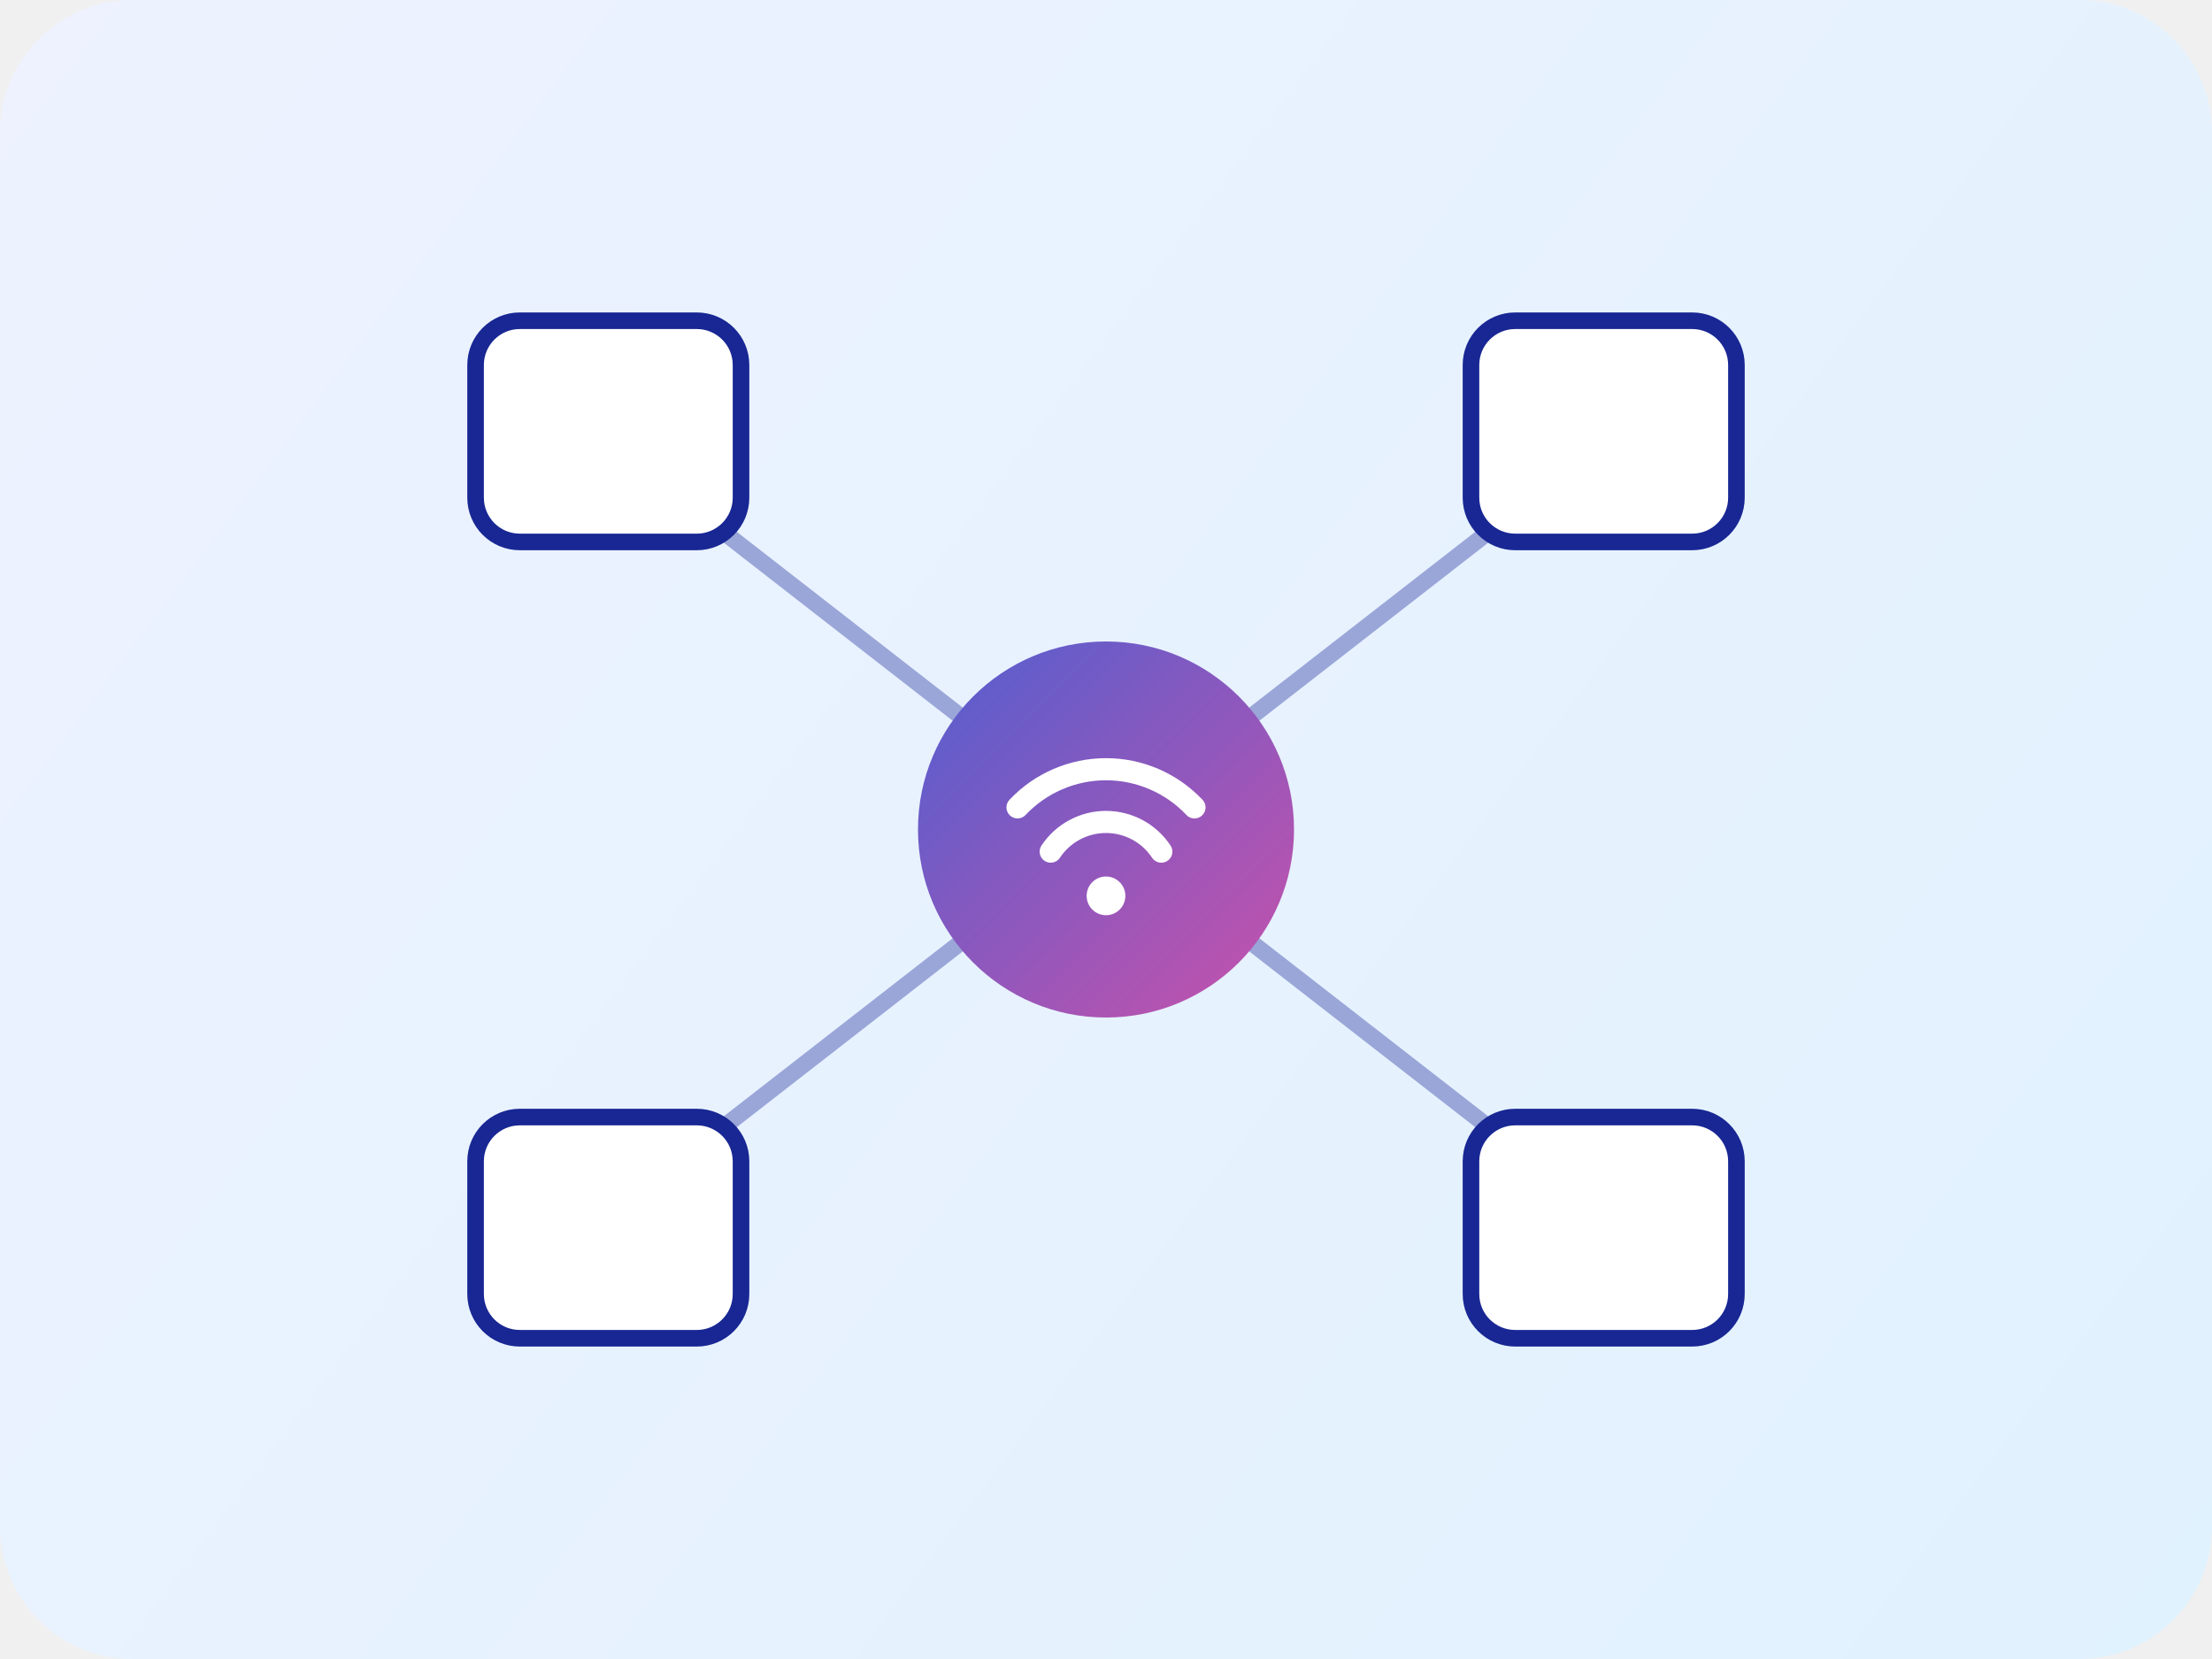
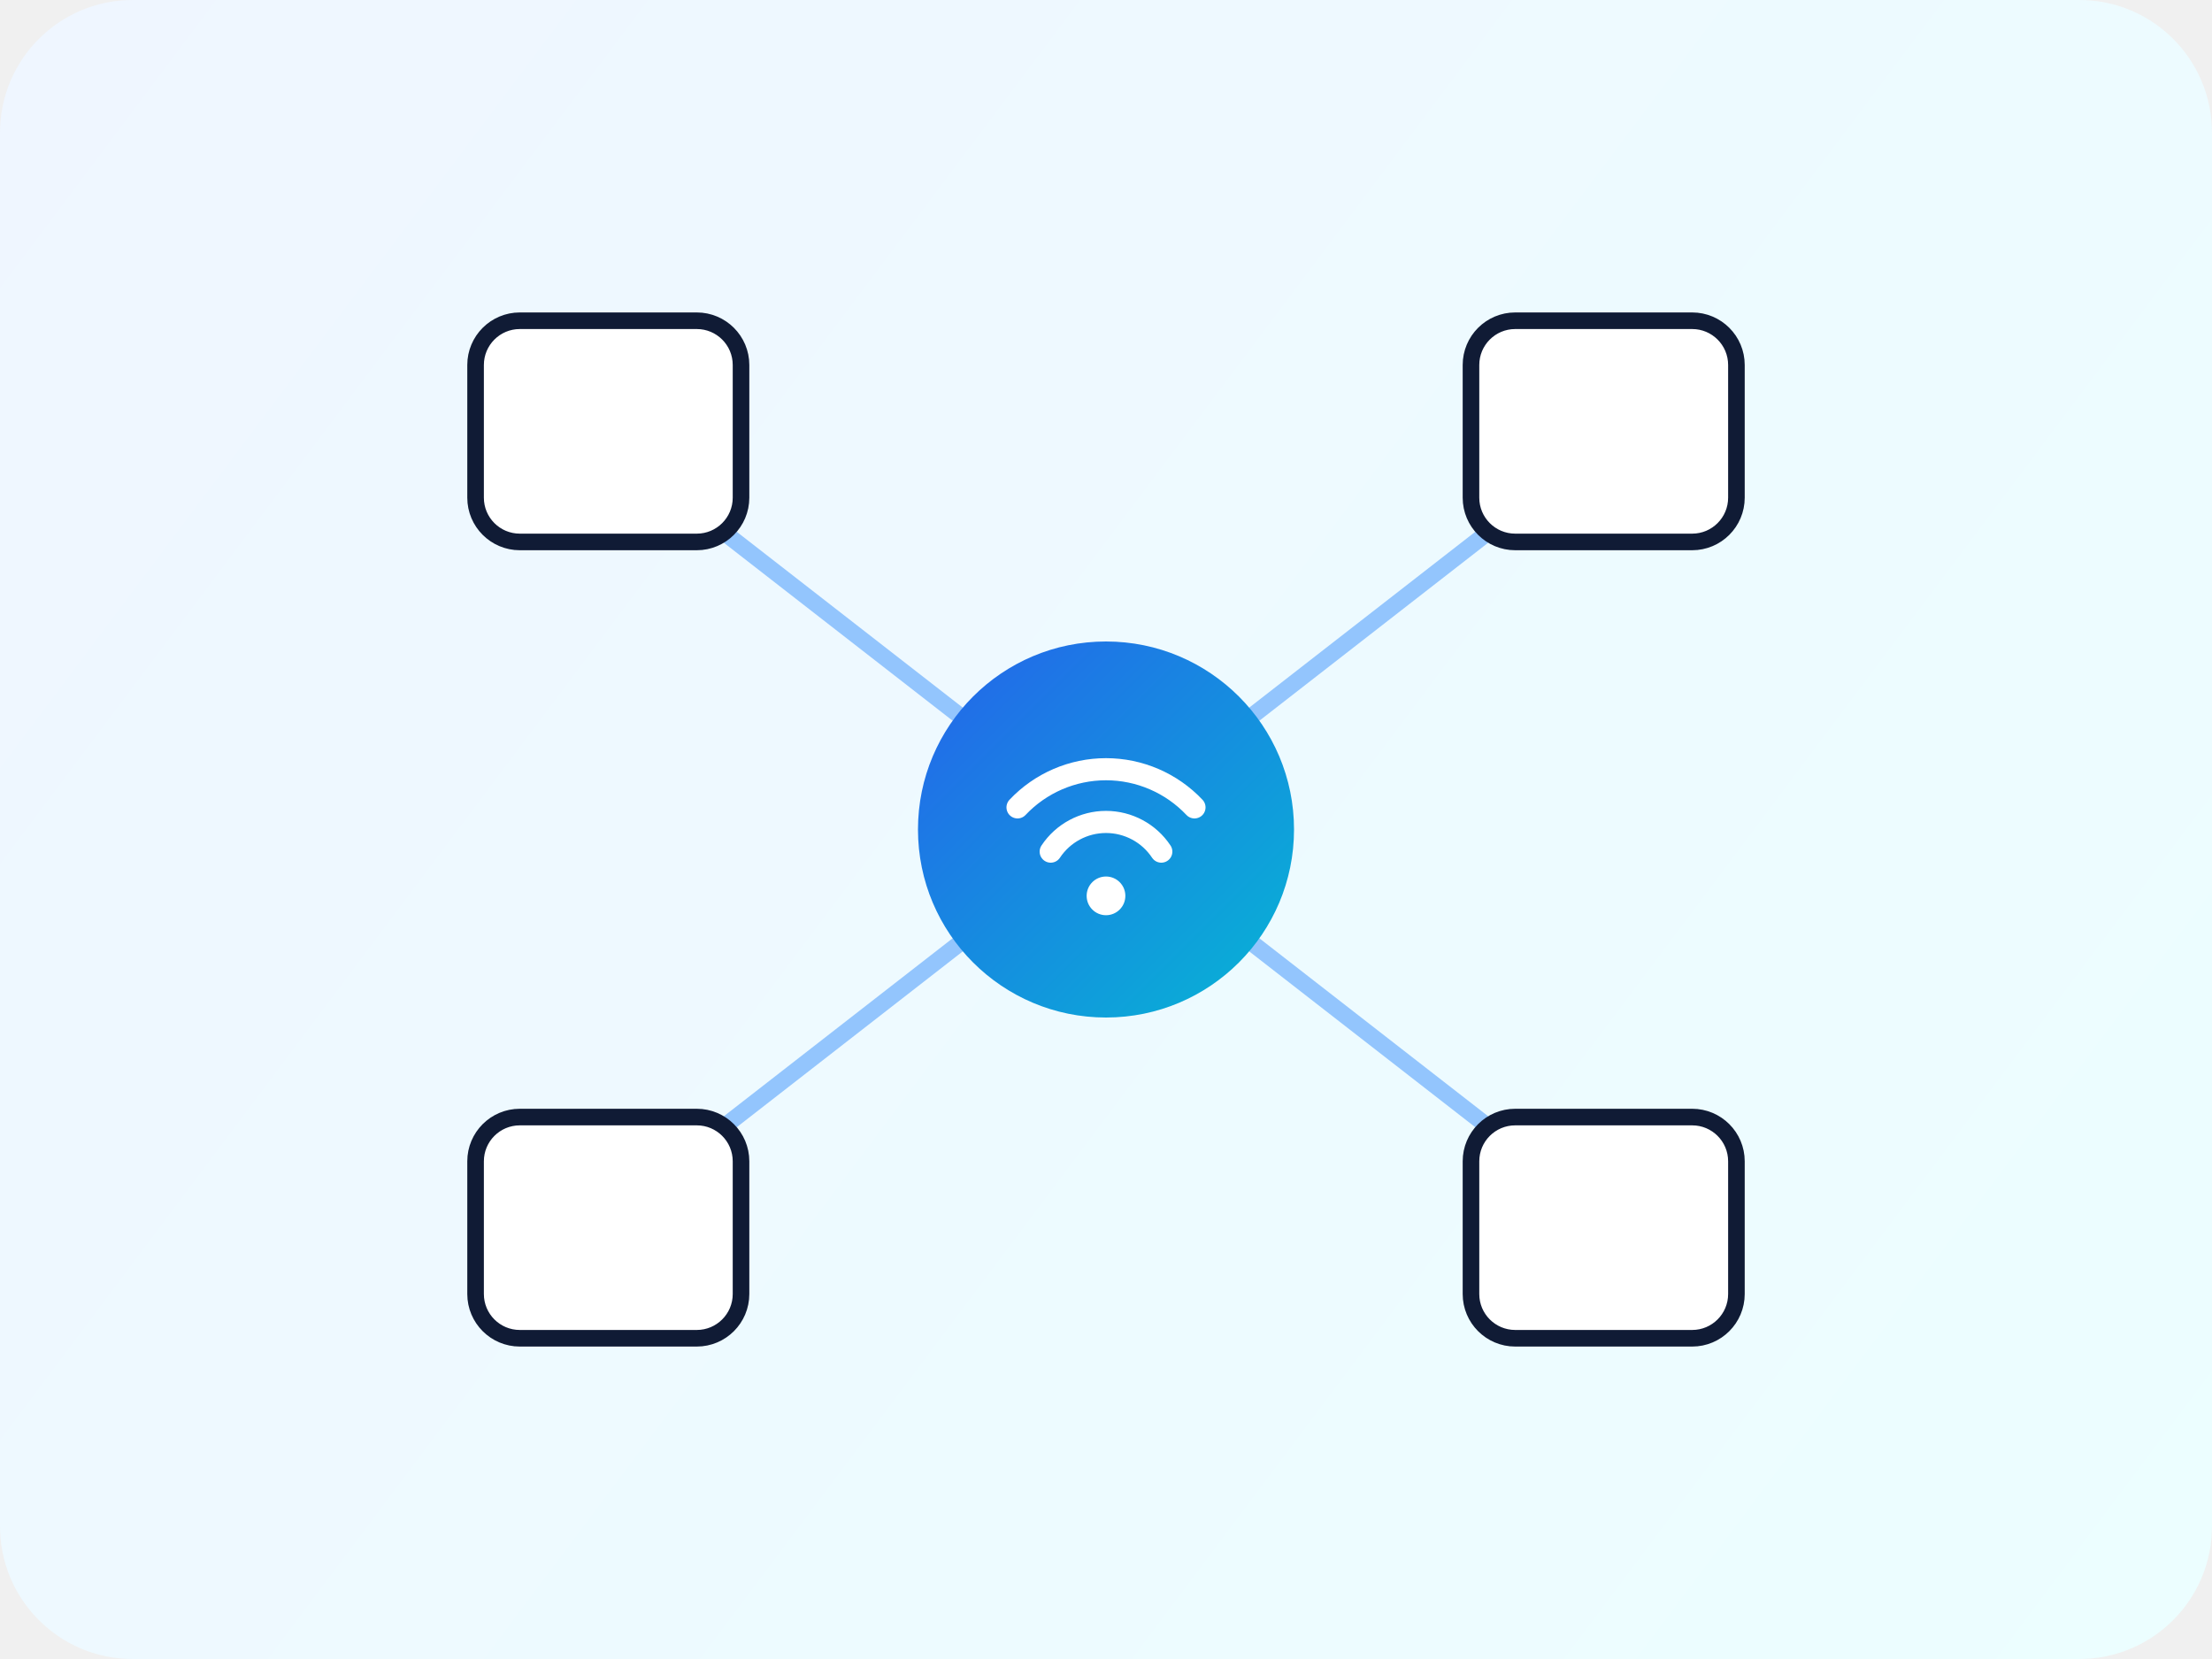
<svg xmlns="http://www.w3.org/2000/svg" viewBox="0 0 400 300" fill="none">
  <rect width="400" height="300" rx="24" fill="url(#bg)" />
  <defs>
    <linearGradient id="bg" x1="0" y1="0" x2="400" y2="300" gradientUnits="userSpaceOnUse">
-       <stop stop-color="#EEF2FF" />
-       <stop offset="1" stop-color="#E0F2FE" />
+       <stop stop-color="#EFF6FF" />
+       <stop offset="1" stop-color="#ECFEFF" />
    </linearGradient>
    <linearGradient id="g" x1="0" y1="0" x2="1" y2="1">
-       <stop stop-color="#505FD0" />
-       <stop offset="1" stop-color="#CA51AA" />
+       <stop stop-color="#2563EB" />
+       <stop offset="1" stop-color="#06B6D4" />
    </linearGradient>
  </defs>
-   <g stroke="#9AA6D8" stroke-width="3">
+   <g stroke="#93C5FD" stroke-width="3">
    <path d="M200 150 110 80M200 150l90-70M200 150l-90 70M200 150l90 70" />
  </g>
  <circle cx="200" cy="150" r="34" fill="url(#g)" />
  <path d="M184 146a22 22 0 0 1 32 0M190 154a12 12 0 0 1 20 0" stroke="#fff" stroke-width="4" stroke-linecap="round" />
  <circle cx="200" cy="162" r="3.5" fill="#fff" />
-   <g fill="#fff" stroke="#182793" stroke-width="3">
+   <g fill="#fff" stroke="#101B35" stroke-width="3">
    <rect x="86" y="58" width="48" height="40" rx="8" />
    <rect x="266" y="58" width="48" height="40" rx="8" />
    <rect x="86" y="202" width="48" height="40" rx="8" />
    <rect x="266" y="202" width="48" height="40" rx="8" />
  </g>
</svg>
